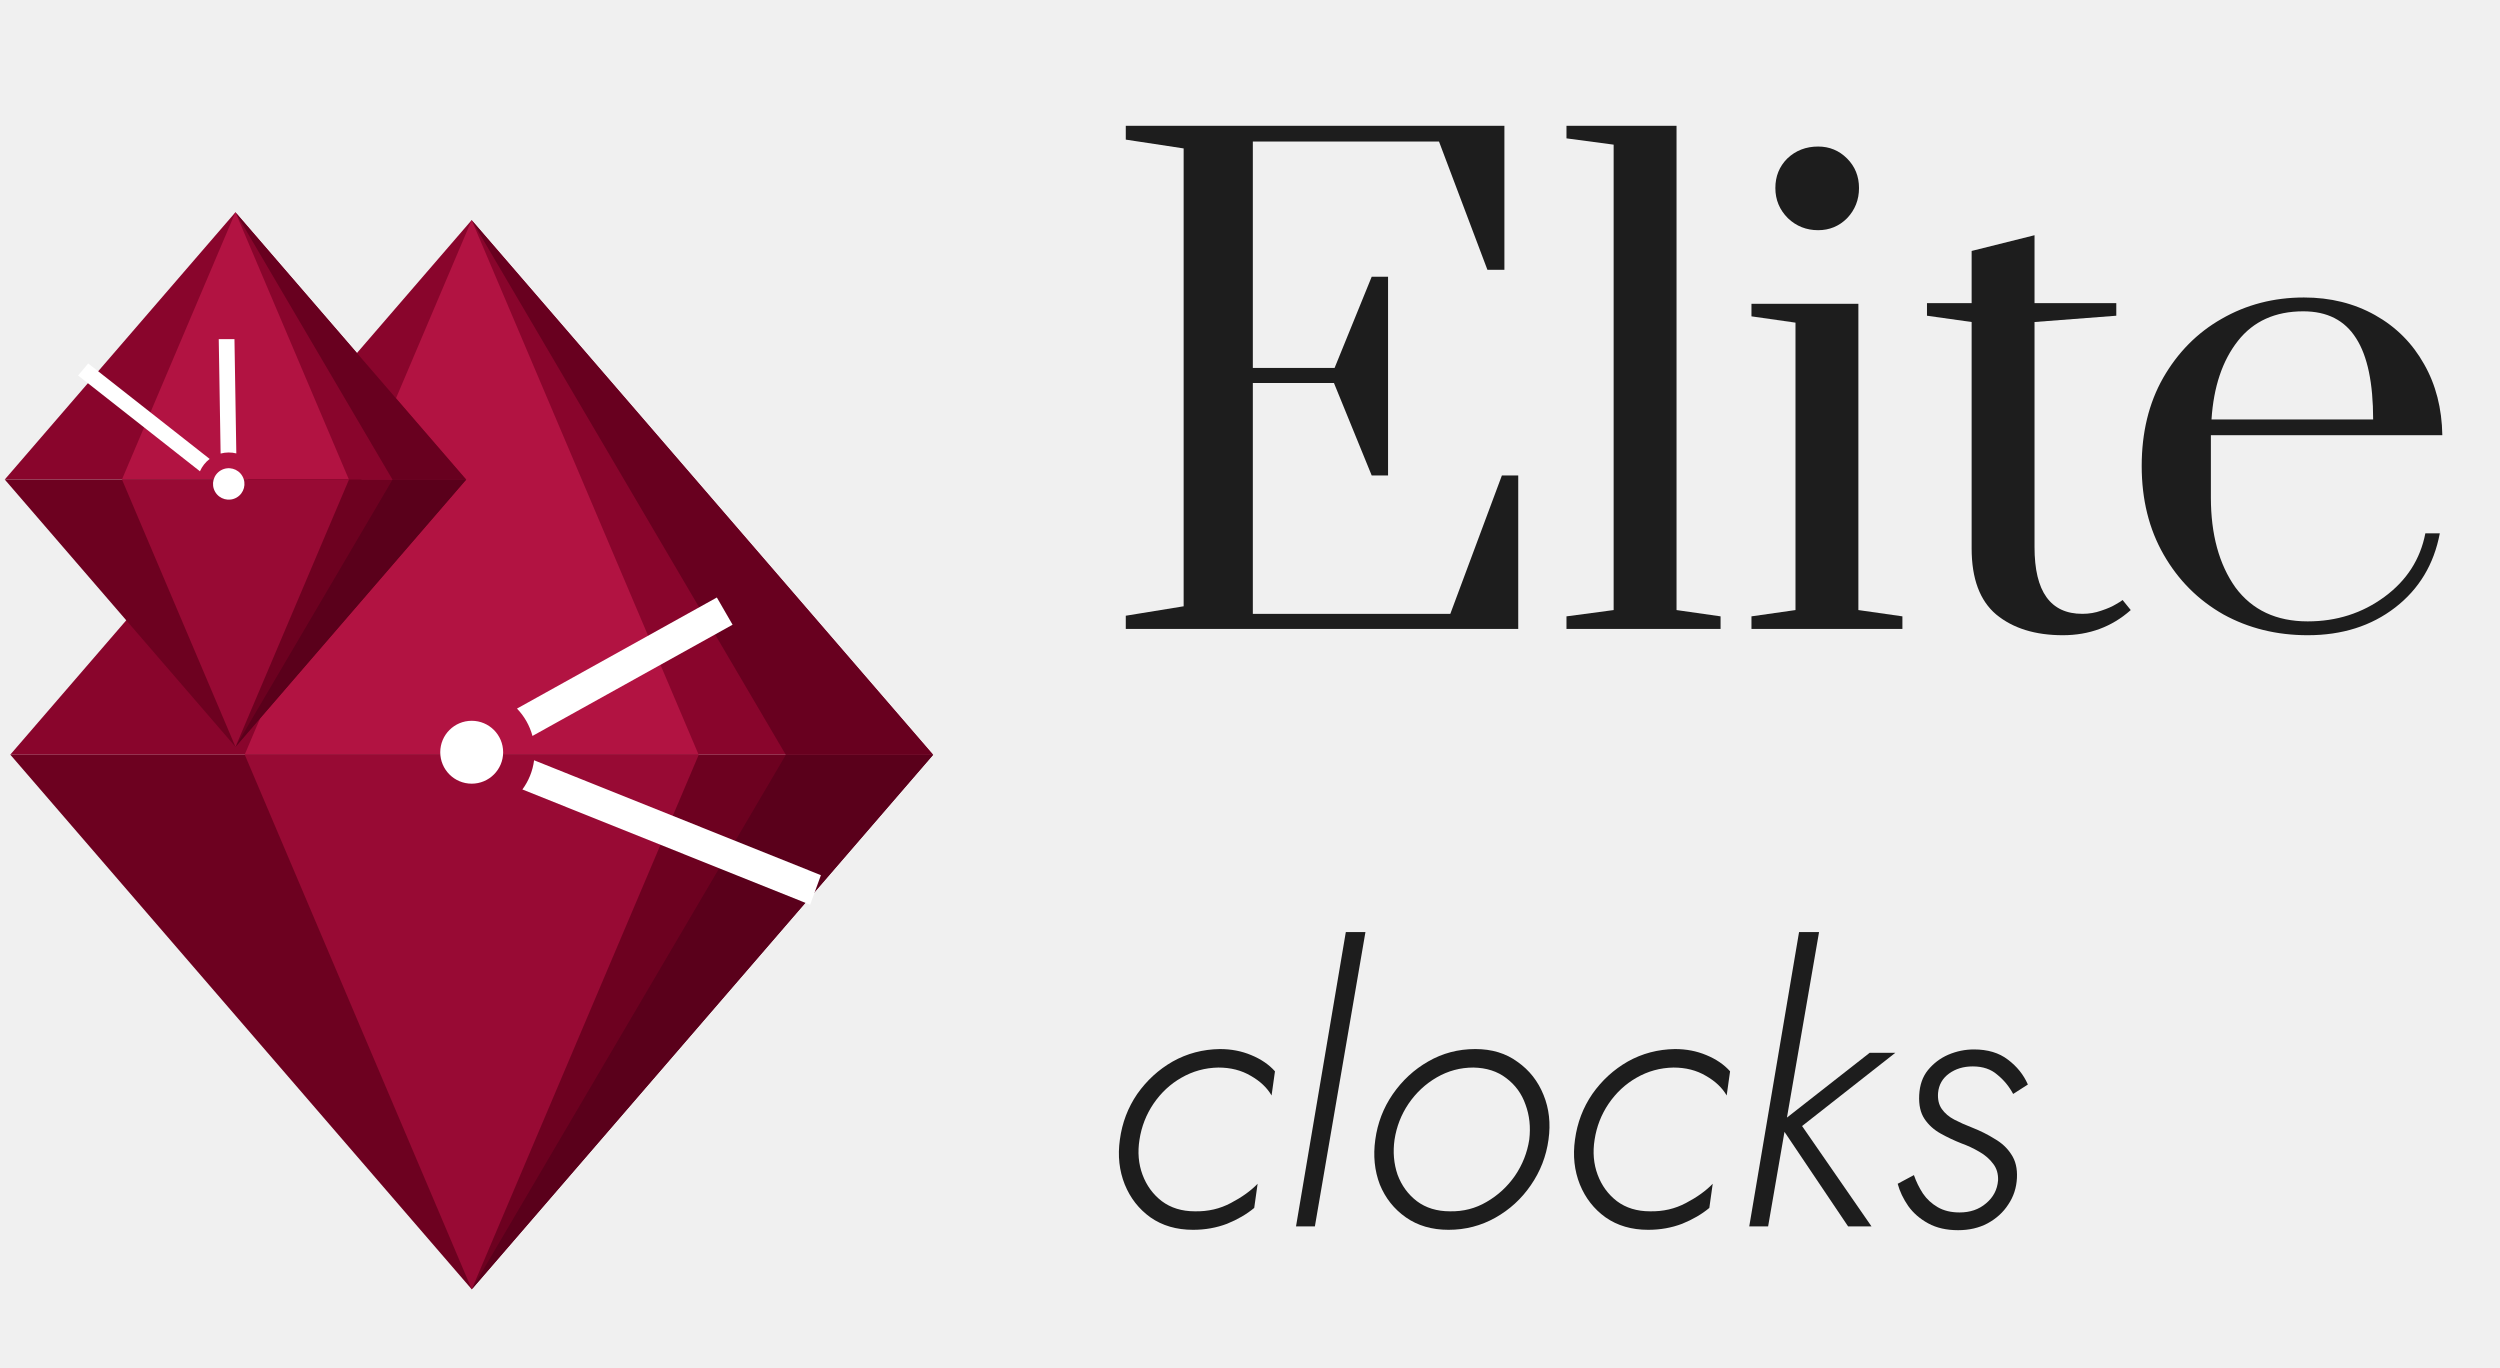
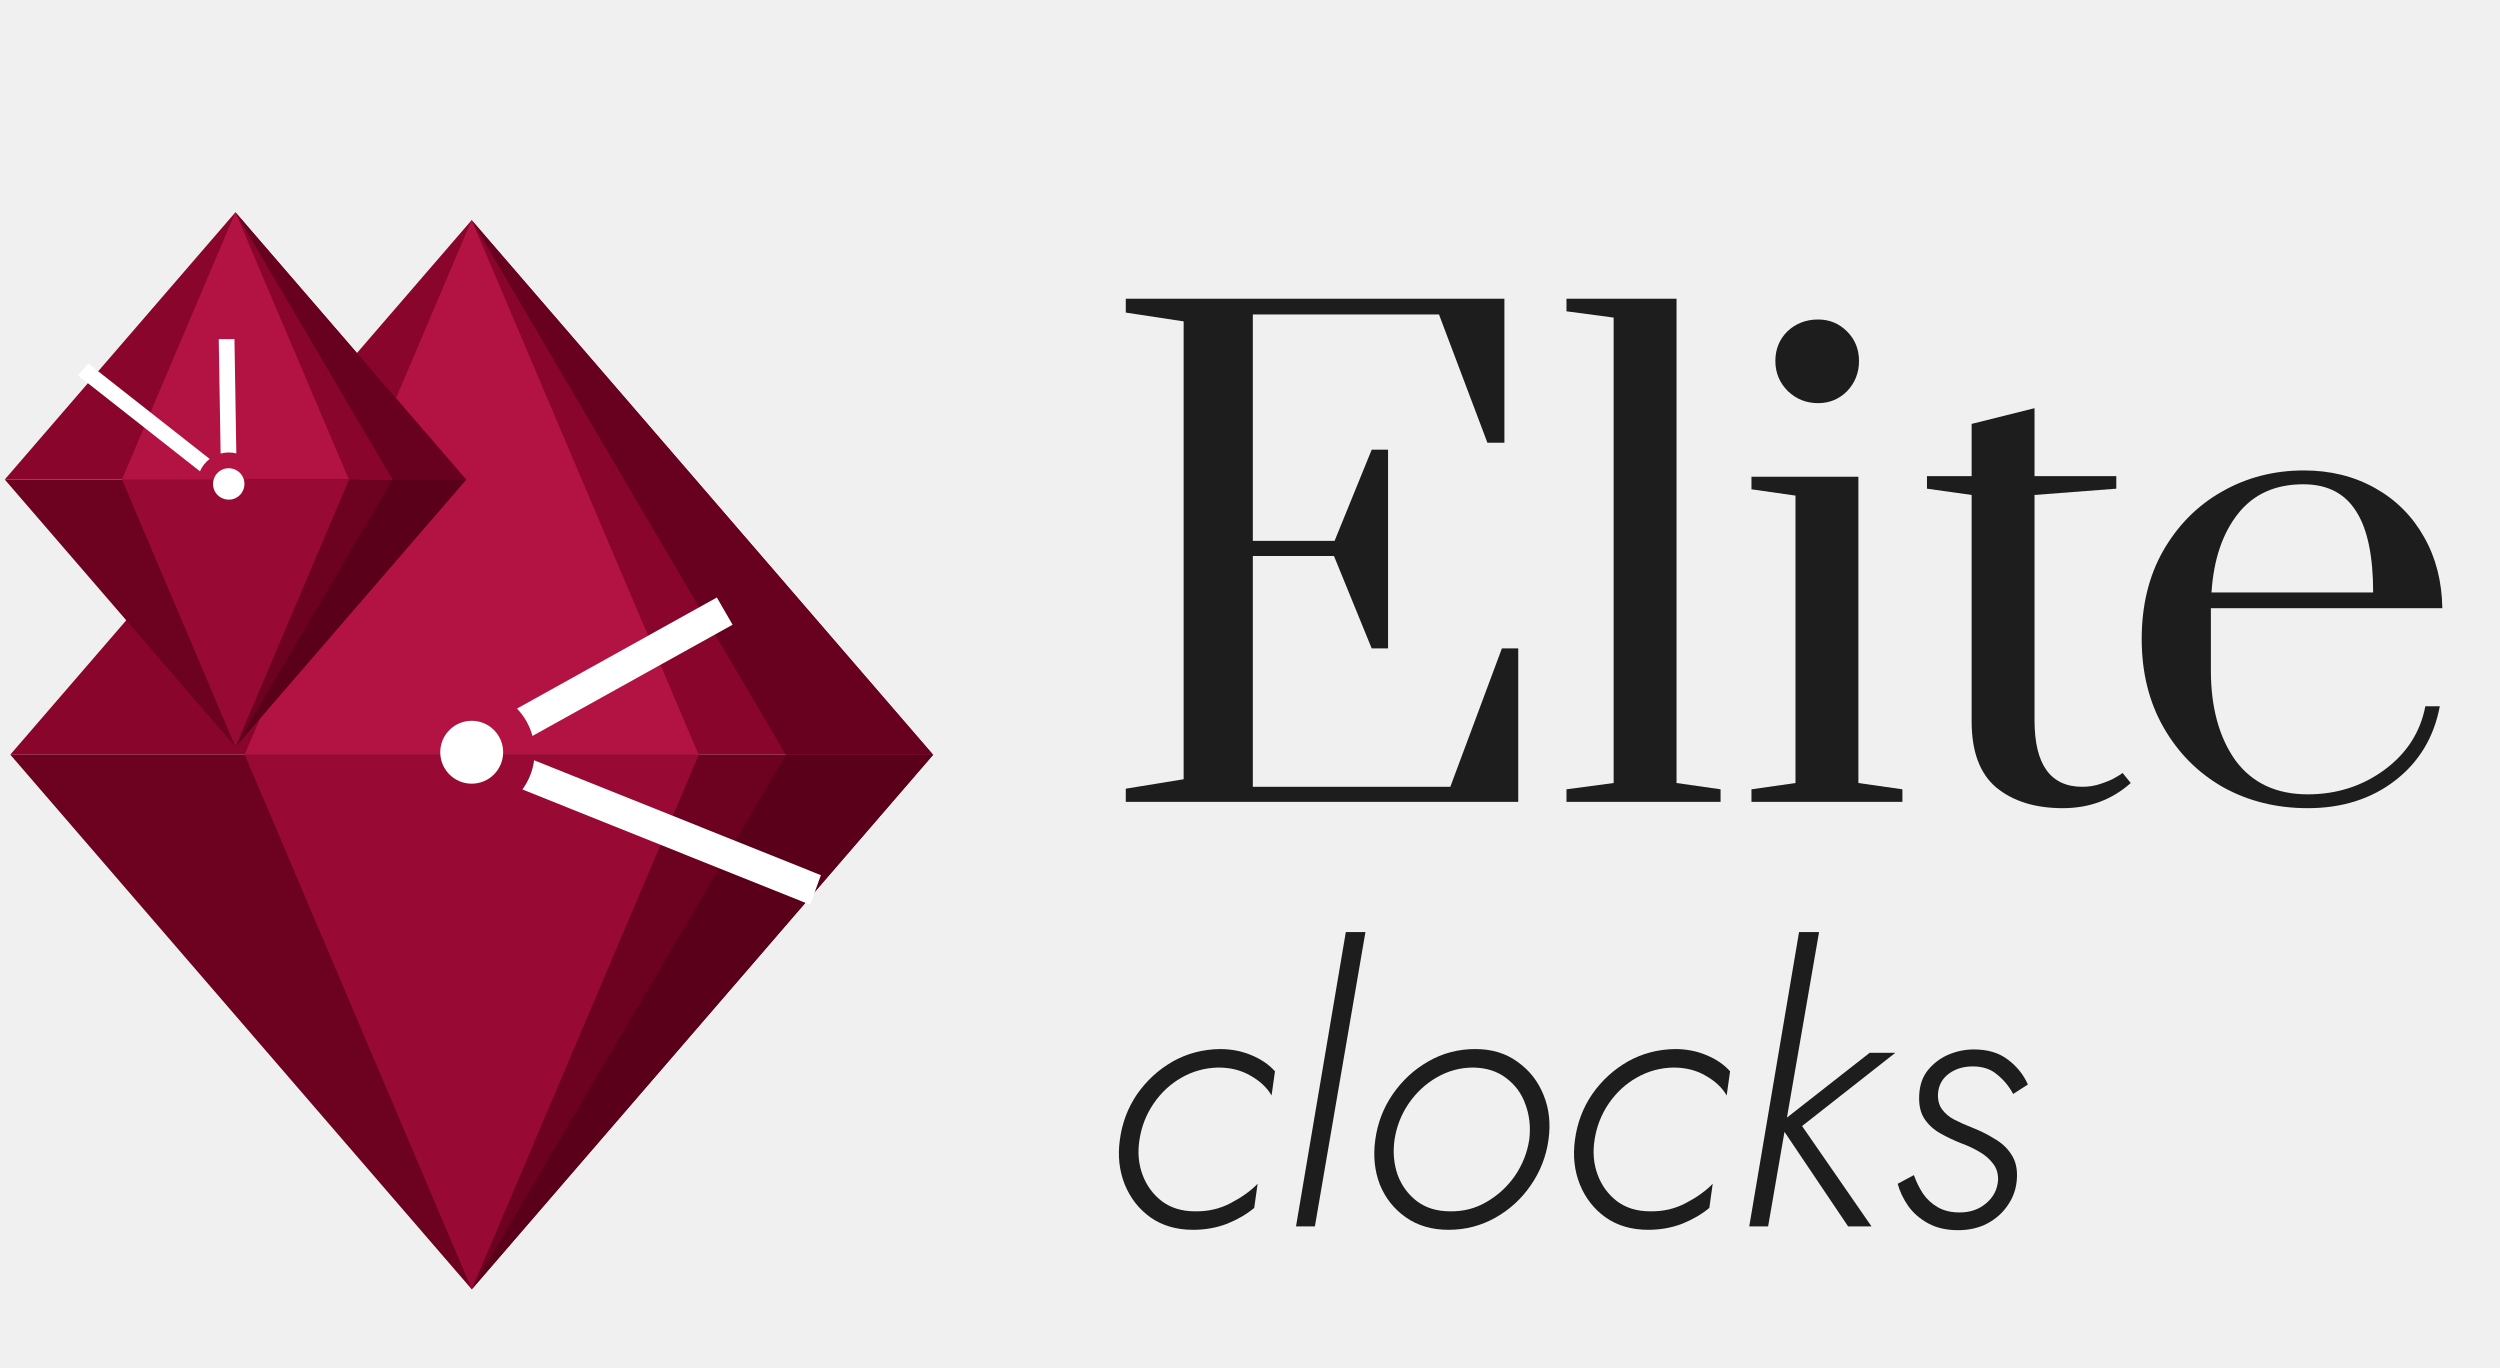
<svg xmlns="http://www.w3.org/2000/svg" width="159" height="87" viewBox="0 0 159 87" fill="none">
  <path d="M72.472 72.48C72.6 71.648 72.896 70.888 73.36 70.2C73.84 69.496 74.432 68.944 75.136 68.544C75.856 68.128 76.64 67.912 77.488 67.896C78.272 67.896 78.96 68.072 79.552 68.424C80.144 68.76 80.584 69.176 80.872 69.672L81.088 68.136C80.704 67.704 80.2 67.36 79.576 67.104C78.968 66.848 78.304 66.72 77.584 66.72C76.496 66.736 75.496 67 74.584 67.512C73.688 68.024 72.936 68.712 72.328 69.576C71.736 70.44 71.368 71.408 71.224 72.48C71.08 73.504 71.184 74.456 71.536 75.336C71.888 76.2 72.432 76.896 73.168 77.424C73.92 77.952 74.824 78.216 75.88 78.216C76.648 78.216 77.368 78.088 78.04 77.832C78.712 77.56 79.288 77.224 79.768 76.824L79.984 75.288C79.552 75.736 78.984 76.144 78.28 76.512C77.592 76.88 76.832 77.056 76 77.04C75.168 77.04 74.464 76.824 73.888 76.392C73.328 75.96 72.92 75.4 72.664 74.712C72.408 74.024 72.344 73.28 72.472 72.48Z" fill="#1D1D1D" />
  <path d="M85.594 59.28L82.426 78H83.626L86.842 59.28H85.594Z" fill="#1D1D1D" />
  <path d="M87.469 72.48C87.325 73.504 87.421 74.456 87.757 75.336C88.109 76.2 88.661 76.896 89.413 77.424C90.165 77.952 91.069 78.216 92.125 78.216C93.197 78.216 94.189 77.96 95.101 77.448C96.013 76.936 96.765 76.248 97.357 75.384C97.965 74.504 98.341 73.536 98.485 72.48C98.629 71.456 98.525 70.512 98.173 69.648C97.821 68.768 97.269 68.064 96.517 67.536C95.781 66.992 94.885 66.72 93.829 66.72C92.741 66.72 91.741 66.984 90.829 67.512C89.933 68.024 89.181 68.72 88.573 69.6C87.981 70.464 87.613 71.424 87.469 72.48ZM88.693 72.48C88.821 71.648 89.117 70.888 89.581 70.2C90.061 69.496 90.661 68.936 91.381 68.52C92.101 68.104 92.877 67.896 93.709 67.896C94.541 67.912 95.237 68.136 95.797 68.568C96.373 69 96.781 69.56 97.021 70.248C97.277 70.936 97.357 71.68 97.261 72.48C97.133 73.312 96.829 74.08 96.349 74.784C95.869 75.472 95.269 76.024 94.549 76.44C93.845 76.856 93.069 77.056 92.221 77.04C91.389 77.04 90.685 76.824 90.109 76.392C89.549 75.96 89.141 75.4 88.885 74.712C88.645 74.008 88.581 73.264 88.693 72.48Z" fill="#1D1D1D" />
  <path d="M101.417 72.48C101.545 71.648 101.841 70.888 102.305 70.2C102.785 69.496 103.377 68.944 104.081 68.544C104.801 68.128 105.585 67.912 106.433 67.896C107.217 67.896 107.905 68.072 108.497 68.424C109.089 68.76 109.529 69.176 109.817 69.672L110.033 68.136C109.649 67.704 109.145 67.36 108.521 67.104C107.913 66.848 107.249 66.72 106.529 66.72C105.441 66.736 104.441 67 103.529 67.512C102.633 68.024 101.881 68.712 101.273 69.576C100.681 70.44 100.313 71.408 100.169 72.48C100.025 73.504 100.129 74.456 100.481 75.336C100.833 76.2 101.377 76.896 102.113 77.424C102.865 77.952 103.769 78.216 104.825 78.216C105.593 78.216 106.313 78.088 106.985 77.832C107.657 77.56 108.233 77.224 108.713 76.824L108.929 75.288C108.497 75.736 107.929 76.144 107.225 76.512C106.537 76.88 105.777 77.056 104.945 77.04C104.113 77.04 103.409 76.824 102.833 76.392C102.273 75.96 101.865 75.4 101.609 74.712C101.353 74.024 101.289 73.28 101.417 72.48Z" fill="#1D1D1D" />
  <path d="M114.42 59.28L111.252 78H112.452L115.692 59.28H114.42ZM118.908 66.96L113.148 71.472L117.54 78H119.028L114.612 71.616L120.54 66.96H118.908Z" fill="#1D1D1D" />
  <path d="M121.725 74.736L120.693 75.288C120.821 75.768 121.045 76.24 121.365 76.704C121.685 77.152 122.109 77.52 122.637 77.808C123.165 78.096 123.797 78.24 124.533 78.24C125.237 78.24 125.861 78.096 126.405 77.808C126.965 77.504 127.405 77.104 127.725 76.608C128.061 76.112 128.245 75.552 128.277 74.928C128.309 74.32 128.189 73.816 127.917 73.416C127.661 73.016 127.309 72.688 126.861 72.432C126.429 72.16 125.949 71.92 125.421 71.712C125.005 71.552 124.629 71.384 124.293 71.208C123.957 71.032 123.693 70.808 123.501 70.536C123.309 70.264 123.229 69.92 123.261 69.504C123.309 68.992 123.541 68.584 123.957 68.28C124.373 67.976 124.877 67.824 125.469 67.824C126.109 67.824 126.629 68 127.029 68.352C127.445 68.688 127.781 69.096 128.037 69.576L128.973 68.976C128.701 68.352 128.277 67.824 127.701 67.392C127.141 66.96 126.421 66.744 125.541 66.744C124.981 66.744 124.437 66.856 123.909 67.08C123.397 67.304 122.965 67.632 122.613 68.064C122.277 68.48 122.093 69.008 122.061 69.648C122.029 70.272 122.141 70.776 122.397 71.16C122.653 71.544 122.997 71.856 123.429 72.096C123.861 72.336 124.301 72.544 124.749 72.72C125.149 72.864 125.525 73.04 125.877 73.248C126.245 73.456 126.541 73.712 126.765 74.016C126.989 74.304 127.093 74.656 127.077 75.072C127.029 75.664 126.773 76.152 126.309 76.536C125.861 76.92 125.301 77.112 124.629 77.112C124.085 77.112 123.621 77 123.237 76.776C122.853 76.552 122.541 76.264 122.301 75.912C122.061 75.544 121.869 75.152 121.725 74.736Z" fill="#1D1D1D" />
-   <path d="M71.6 40V39.16L75.28 38.56V9.44L71.6 8.88V8H95.68V17.16H94.6L91.52 9H79.68V23.4H84.88L87.24 17.6H88.28V30.24H87.24L84.84 24.36H79.68V39.04H92.24L95.52 30.24H96.56V40H71.6Z" fill="#1D1D1D" />
-   <path d="M99.628 40V39.2L102.628 38.8V9.2L99.628 8.8V8H106.628V38.8L109.428 39.2V40H99.628Z" fill="#1D1D1D" />
-   <path d="M115.633 14.64C114.886 14.64 114.246 14.387 113.713 13.88C113.18 13.347 112.913 12.707 112.913 11.96C112.913 11.213 113.166 10.587 113.673 10.08C114.206 9.573 114.86 9.32 115.633 9.32C116.353 9.32 116.966 9.573 117.473 10.08C117.98 10.587 118.233 11.213 118.233 11.96C118.233 12.707 117.98 13.347 117.473 13.88C116.966 14.387 116.353 14.64 115.633 14.64ZM111.393 40V39.2L114.193 38.8V20.52L111.393 20.12V19.32H118.193V38.8L120.993 39.2V40H111.393Z" fill="#1D1D1D" />
-   <path d="M131.196 40.4C129.436 40.4 128.022 39.96 126.956 39.08C125.916 38.2 125.396 36.8 125.396 34.88V20.48L122.556 20.08V19.28H125.396V15.96L129.396 14.96V19.28H134.596V20.08L129.396 20.48V34.8C129.396 37.627 130.409 39.04 132.436 39.04C132.862 39.04 133.262 38.973 133.636 38.84C134.036 38.707 134.342 38.573 134.556 38.44C134.796 38.307 134.942 38.213 134.996 38.16L135.516 38.8C134.316 39.867 132.876 40.4 131.196 40.4Z" fill="#1D1D1D" />
-   <path d="M146.772 40.4C144.798 40.4 143.012 39.96 141.412 39.08C139.812 38.173 138.545 36.907 137.612 35.28C136.678 33.653 136.212 31.773 136.212 29.64C136.212 27.507 136.665 25.64 137.572 24.04C138.505 22.413 139.745 21.16 141.292 20.28C142.865 19.373 144.612 18.92 146.532 18.92C148.212 18.92 149.718 19.293 151.052 20.04C152.385 20.787 153.425 21.827 154.172 23.16C154.918 24.467 155.305 25.973 155.332 27.68H140.612V31.64C140.612 33.987 141.132 35.893 142.172 37.36C143.238 38.8 144.772 39.52 146.772 39.52C148.612 39.52 150.238 39 151.652 37.96C153.065 36.92 153.932 35.573 154.252 33.92H155.172C154.798 35.893 153.852 37.467 152.332 38.64C150.812 39.813 148.958 40.4 146.772 40.4ZM150.932 26.68C150.932 24.36 150.572 22.64 149.852 21.52C149.132 20.373 148.012 19.8 146.492 19.8C144.705 19.8 143.318 20.427 142.332 21.68C141.345 22.933 140.785 24.6 140.652 26.68H150.932Z" fill="#1D1D1D" />
+   <path d="M71.6 51V50.16L75.28 49.56V20.44L71.6 19.88V19H95.68V28.16H94.6L91.52 20H79.68V34.4H84.88L87.24 28.6H88.28V41.24H87.24L84.84 35.36H79.68V50.04H92.24L95.52 41.24H96.56V51H71.6Z" fill="#1D1D1D" />
+   <path d="M99.628 51V50.2L102.628 49.8V20.2L99.628 19.8V19H106.628V49.8L109.428 50.2V51H99.628Z" fill="#1D1D1D" />
+   <path d="M115.633 25.64C114.886 25.64 114.246 25.387 113.713 24.88C113.18 24.347 112.913 23.707 112.913 22.96C112.913 22.213 113.166 21.587 113.673 21.08C114.206 20.573 114.86 20.32 115.633 20.32C116.353 20.32 116.966 20.573 117.473 21.08C117.98 21.587 118.233 22.213 118.233 22.96C118.233 23.707 117.98 24.347 117.473 24.88C116.966 25.387 116.353 25.64 115.633 25.64ZM111.393 51V50.2L114.193 49.8V31.52L111.393 31.12V30.32H118.193V49.8L120.993 50.2V51H111.393Z" fill="#1D1D1D" />
+   <path d="M131.196 51.4C129.436 51.4 128.022 50.96 126.956 50.08C125.916 49.2 125.396 47.8 125.396 45.88V31.48L122.556 31.08V30.28H125.396V26.96L129.396 25.96V30.28H134.596V31.08L129.396 31.48V45.8C129.396 48.627 130.409 50.04 132.436 50.04C132.862 50.04 133.262 49.973 133.636 49.84C134.036 49.707 134.342 49.573 134.556 49.44C134.796 49.307 134.942 49.213 134.996 49.16L135.516 49.8C134.316 50.867 132.876 51.4 131.196 51.4Z" fill="#1D1D1D" />
+   <path d="M146.772 51.4C144.798 51.4 143.012 50.96 141.412 50.08C139.812 49.173 138.545 47.907 137.612 46.28C136.678 44.653 136.212 42.773 136.212 40.64C136.212 38.507 136.665 36.64 137.572 35.04C138.505 33.413 139.745 32.16 141.292 31.28C142.865 30.373 144.612 29.92 146.532 29.92C148.212 29.92 149.718 30.293 151.052 31.04C152.385 31.787 153.425 32.827 154.172 34.16C154.918 35.467 155.305 36.973 155.332 38.68H140.612V42.64C140.612 44.987 141.132 46.893 142.172 48.36C143.238 49.8 144.772 50.52 146.772 50.52C148.612 50.52 150.238 50 151.652 48.96C153.065 47.92 153.932 46.573 154.252 44.92H155.172C154.798 46.893 153.852 48.467 152.332 49.64C150.812 50.813 148.958 51.4 146.772 51.4ZM150.932 37.68C150.932 35.36 150.572 33.64 149.852 32.52C149.132 31.373 148.012 30.8 146.492 30.8C144.705 30.8 143.318 31.427 142.332 32.68C141.345 33.933 140.785 35.6 140.652 37.68H150.932Z" fill="#1D1D1D" />
  <path fill-rule="evenodd" clip-rule="evenodd" d="M59.343 48L29.997 14L0.65 48H59.343Z" fill="#89052C" />
  <path fill-rule="evenodd" clip-rule="evenodd" d="M59.341 48H49.974L29.995 14L59.341 48Z" fill="#68001F" />
  <path fill-rule="evenodd" clip-rule="evenodd" d="M44.433 48L29.997 14L15.56 48H44.433Z" fill="#B21342" />
  <path fill-rule="evenodd" clip-rule="evenodd" d="M59.35 48L30.004 82L0.658 48H59.35Z" fill="#6D0120" />
  <path fill-rule="evenodd" clip-rule="evenodd" d="M59.35 48H49.983L30.004 82L59.35 48Z" fill="#5A001B" />
  <path fill-rule="evenodd" clip-rule="evenodd" d="M44.44 48L30.004 82L15.567 48H44.44Z" fill="#980A34" />
  <path fill-rule="evenodd" clip-rule="evenodd" d="M52.21 55.661L33.968 48.353C33.88 49.042 33.616 49.677 33.224 50.21L51.526 57.541L52.21 55.661ZM46.592 39.732L45.592 38L32.88 45.066C33.343 45.546 33.687 46.142 33.865 46.806L46.592 39.732ZM30 49.842C31.105 49.842 32 48.946 32 47.842C32 46.737 31.105 45.842 30 45.842C28.895 45.842 28 46.737 28 47.842C28 48.946 28.895 49.842 30 49.842Z" fill="white" />
  <path fill-rule="evenodd" clip-rule="evenodd" d="M29.646 30.5L14.973 13.5L0.3 30.5H29.646Z" fill="#89052C" />
  <path fill-rule="evenodd" clip-rule="evenodd" d="M29.646 30.5H24.962L14.973 13.5L29.646 30.5Z" fill="#68001F" />
  <path fill-rule="evenodd" clip-rule="evenodd" d="M22.191 30.5L14.973 13.5L7.755 30.5H22.191Z" fill="#B21342" />
  <path fill-rule="evenodd" clip-rule="evenodd" d="M29.65 30.5L14.977 47.5L0.304 30.5H29.65Z" fill="#6D0120" />
  <path fill-rule="evenodd" clip-rule="evenodd" d="M29.65 30.5H24.966L14.977 47.5L29.65 30.5Z" fill="#5A001B" />
  <path fill-rule="evenodd" clip-rule="evenodd" d="M22.195 30.5L14.977 47.5L7.759 30.5H22.195Z" fill="#980A34" />
  <path fill-rule="evenodd" clip-rule="evenodd" d="M13.335 29.188L5.61 23.116L4.967 23.882L12.717 29.975C12.85 29.671 13.058 29.399 13.335 29.188ZM14.912 21.567L13.912 21.567L14.031 28.846C14.363 28.757 14.707 28.757 15.03 28.837L14.912 21.567Z" fill="white" />
  <path d="M14.048 29.913C13.57 30.189 13.406 30.8 13.682 31.279C13.958 31.757 14.57 31.921 15.048 31.645C15.526 31.368 15.69 30.757 15.414 30.279C15.138 29.8 14.526 29.636 14.048 29.913Z" fill="white" />
</svg>
